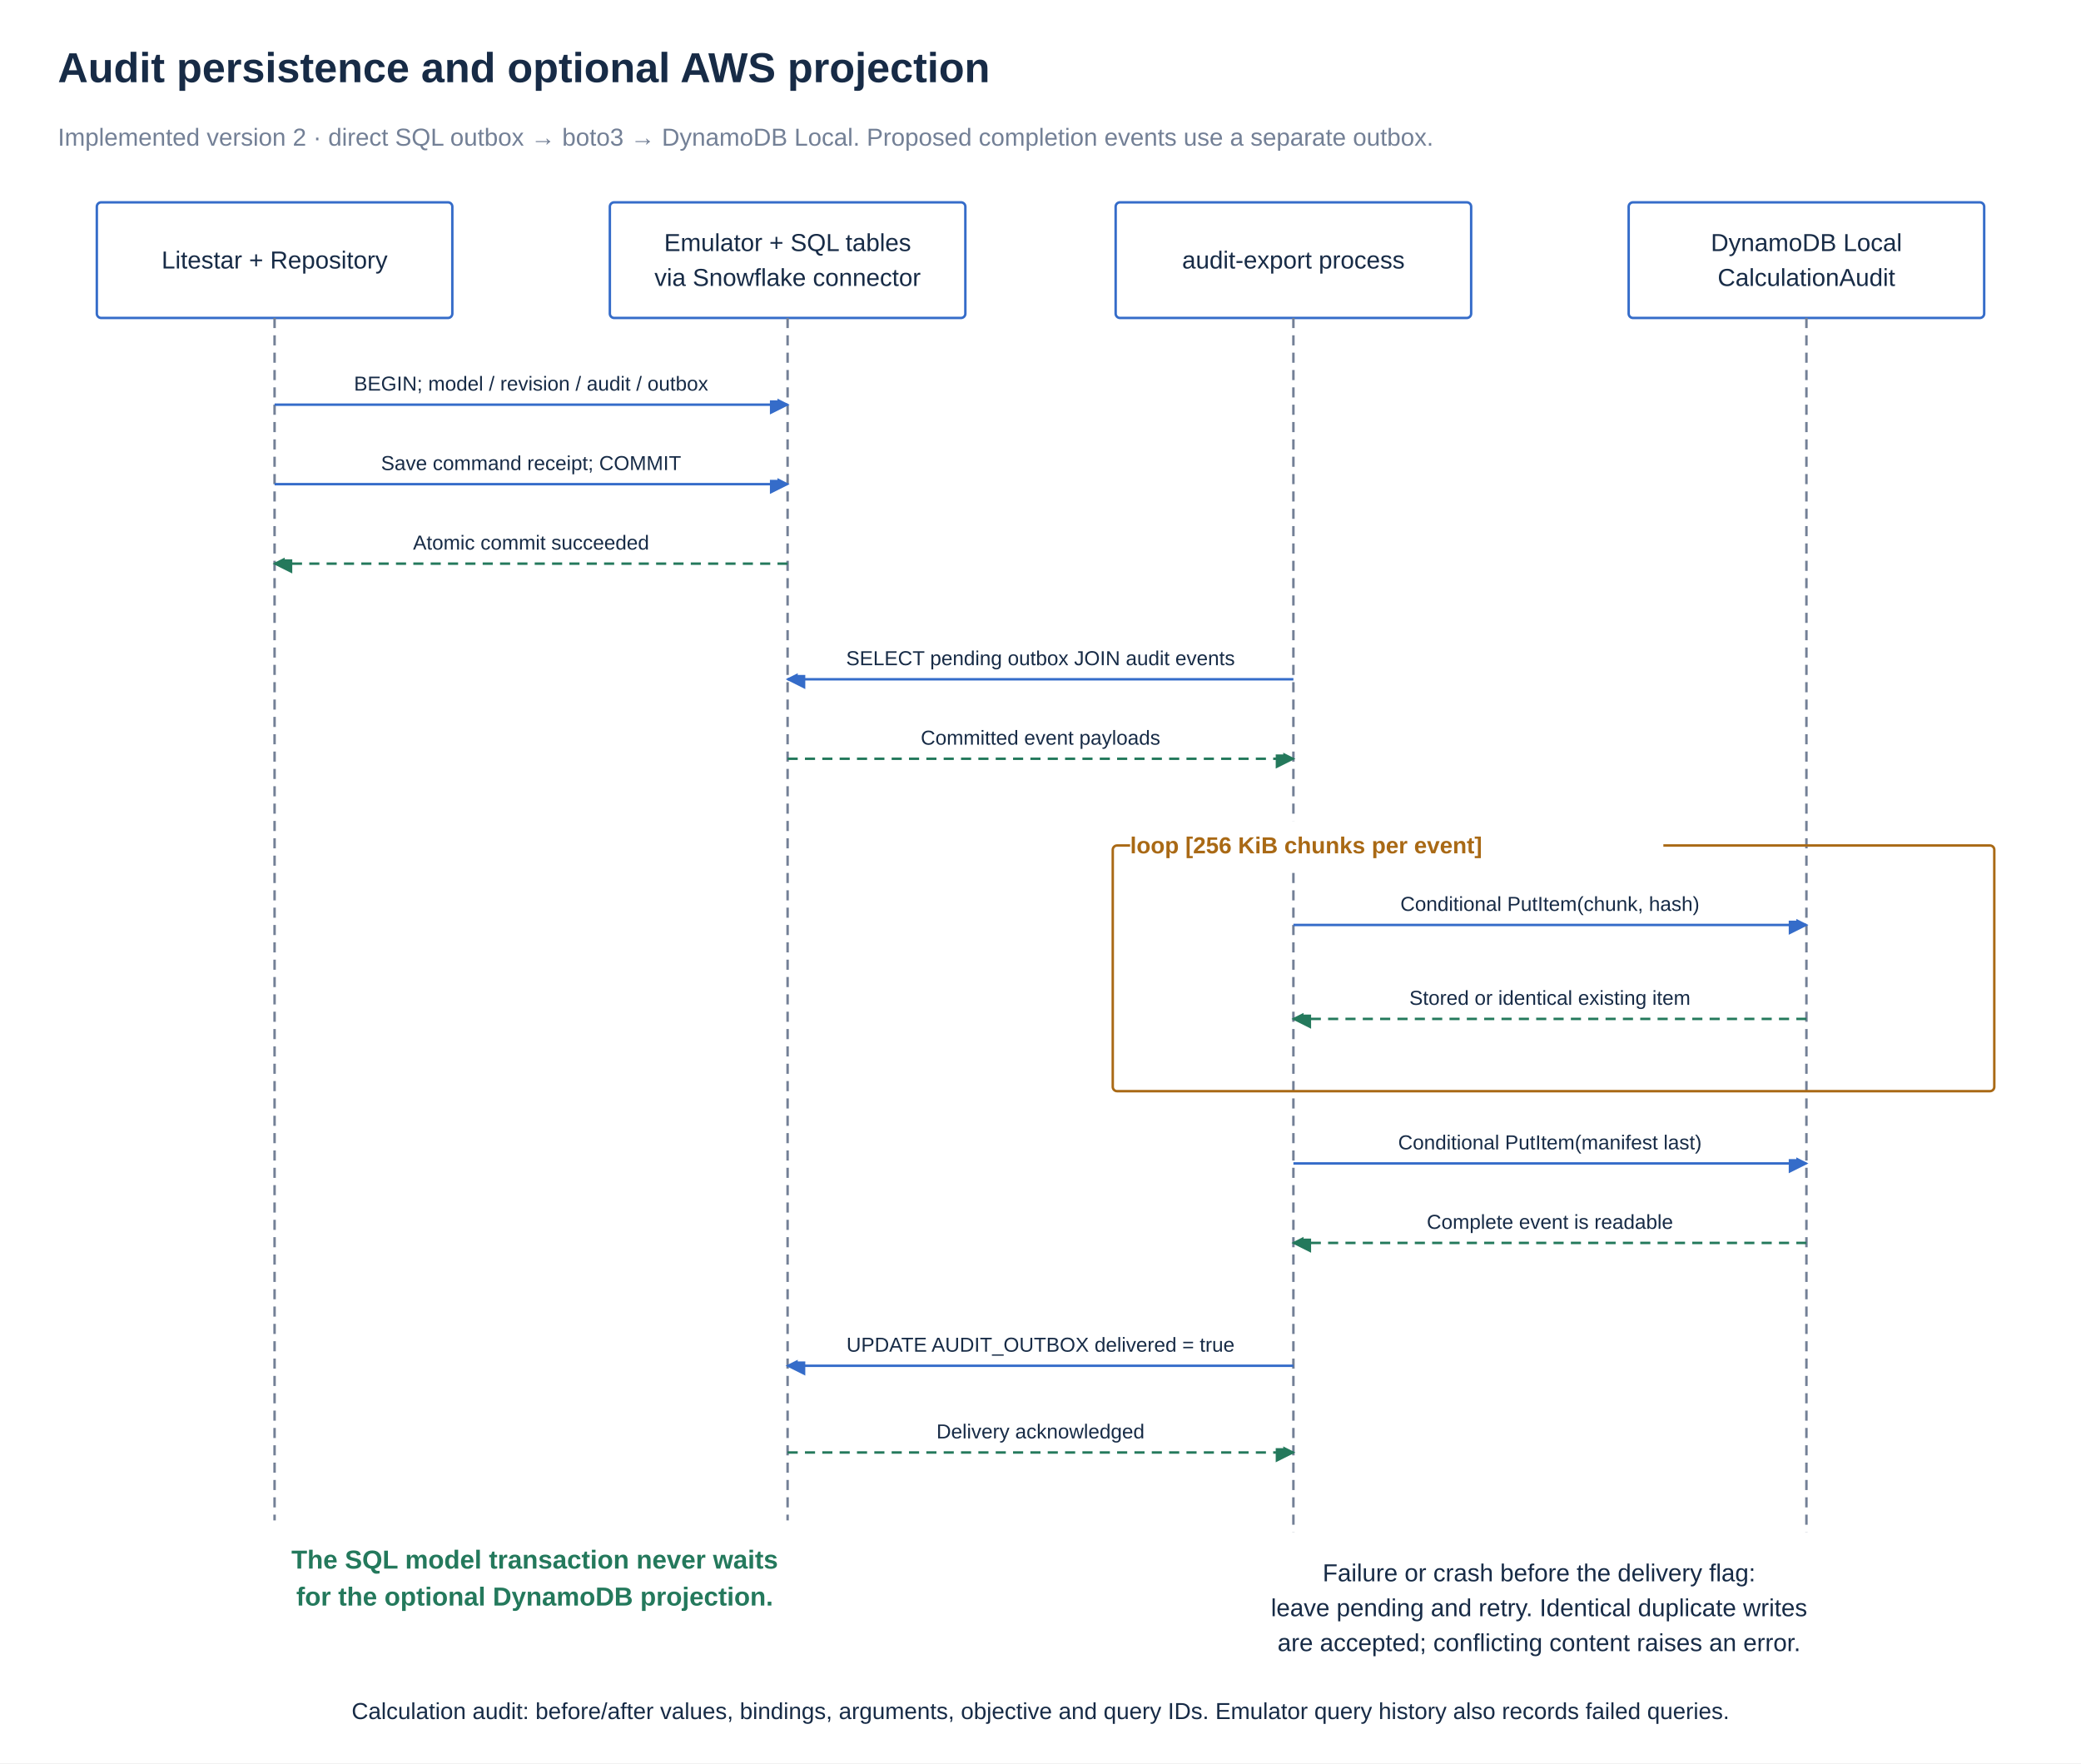
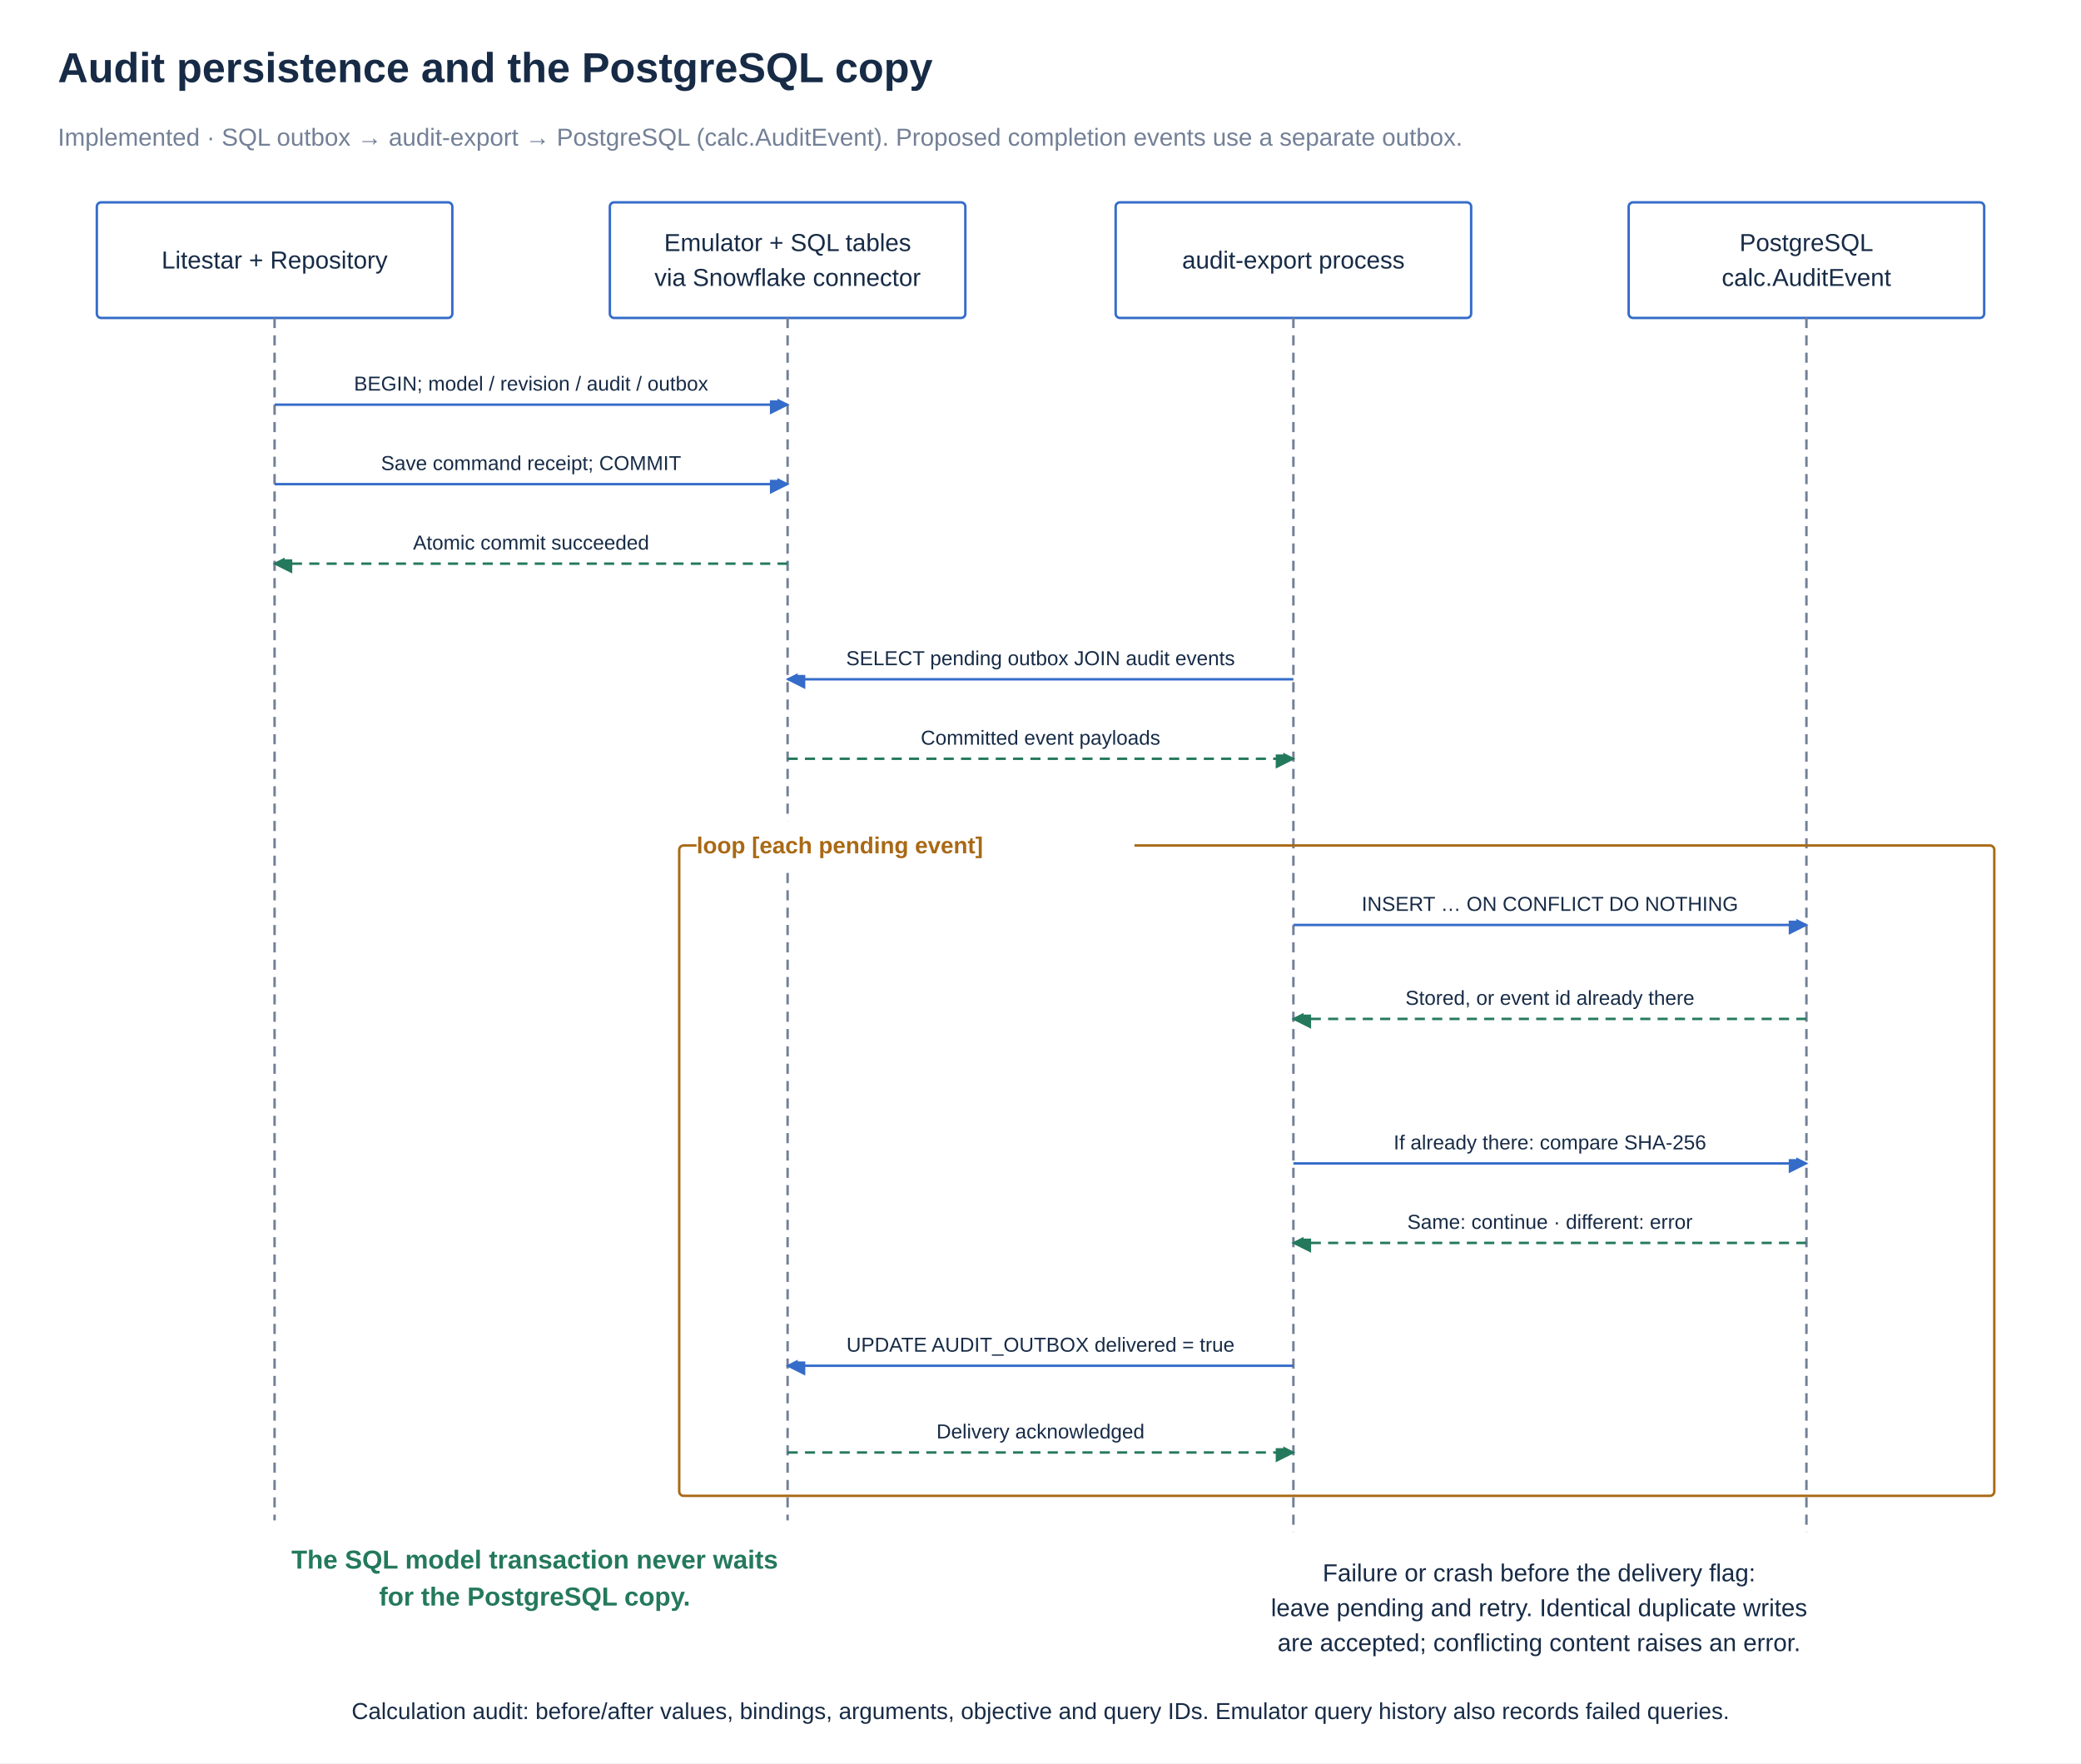
<svg xmlns="http://www.w3.org/2000/svg" width="1440" height="1220" viewBox="0 0 1440 1220" role="img">
  <defs>
    <marker id="arrow" viewBox="0 0 10 10" refX="9" refY="5" markerWidth="8" markerHeight="8" orient="auto-start-reverse">
      <path d="M 0 0 L 10 5 L 0 10 z" fill="context-stroke" />
    </marker>
  </defs>
  <rect width="1440" height="1220" fill="#FFFFFF" />
  <rect x="40" y="24" width="1360" height="46" fill="#FFFFFF" />
-   <text x="40" y="56.86" text-anchor="start" font-family="Arial, sans-serif" font-size="29" font-weight="700" fill="#172B46">Audit persistence and optional AWS projection</text>
+   <text x="40" y="56.86" text-anchor="start" font-family="Arial, sans-serif" font-size="29" font-weight="700" fill="#172B46">Audit persistence and the PostgreSQL copy</text>
  <rect x="40" y="78" width="1360" height="34" fill="#FFFFFF" />
-   <text x="40" y="100.78" text-anchor="start" font-family="Arial, sans-serif" font-size="17" font-weight="400" fill="#738096">Implemented version 2 · direct SQL outbox → boto3 → DynamoDB Local. Proposed completion events use a separate outbox.</text>
+   <text x="40" y="100.78" text-anchor="start" font-family="Arial, sans-serif" font-size="17" font-weight="400" fill="#738096">Implemented · SQL outbox → audit-export → PostgreSQL (calc.AuditEvent). Proposed completion events use a separate outbox.</text>
  <rect x="67" y="140" width="246" height="80" rx="3" fill="#FFFFFF" stroke="#356CC9" stroke-width="1.7" />
  <rect x="79" y="150" width="222" height="60" fill="#FFFFFF" />
  <text x="190.0" y="185.78" text-anchor="middle" font-family="Arial, sans-serif" font-size="17" font-weight="400" fill="#172B46">Litestar + Repository</text>
  <polyline points="190,220 190,1100" fill="none" stroke="#738096" stroke-width="1.7" stroke-dasharray="7 5" />
  <rect x="422" y="140" width="246" height="80" rx="3" fill="#FFFFFF" stroke="#356CC9" stroke-width="1.7" />
  <rect x="434" y="150" width="222" height="60" fill="#FFFFFF" />
  <text x="545.0" y="173.71" text-anchor="middle" font-family="Arial, sans-serif" font-size="17" font-weight="400" fill="#172B46">Emulator + SQL tables</text>
  <text x="545.0" y="197.85" text-anchor="middle" font-family="Arial, sans-serif" font-size="17" font-weight="400" fill="#172B46">via Snowflake connector</text>
  <polyline points="545,220 545,1100" fill="none" stroke="#738096" stroke-width="1.7" stroke-dasharray="7 5" />
  <rect x="772" y="140" width="246" height="80" rx="3" fill="#FFFFFF" stroke="#356CC9" stroke-width="1.7" />
  <rect x="784" y="150" width="222" height="60" fill="#FFFFFF" />
  <text x="895.0" y="185.78" text-anchor="middle" font-family="Arial, sans-serif" font-size="17" font-weight="400" fill="#172B46">audit-export process</text>
  <polyline points="895,220 895,1100" fill="none" stroke="#738096" stroke-width="1.7" stroke-dasharray="7 5" />
  <rect x="1127" y="140" width="246" height="80" rx="3" fill="#FFFFFF" stroke="#356CC9" stroke-width="1.7" />
  <rect x="1139" y="150" width="222" height="60" fill="#FFFFFF" />
-   <text x="1250.0" y="173.71" text-anchor="middle" font-family="Arial, sans-serif" font-size="17" font-weight="400" fill="#172B46">DynamoDB Local</text>
-   <text x="1250.0" y="197.85" text-anchor="middle" font-family="Arial, sans-serif" font-size="17" font-weight="400" fill="#172B46">CalculationAudit</text>
+   <text x="1250.0" y="173.71" text-anchor="middle" font-family="Arial, sans-serif" font-size="17" font-weight="400" fill="#172B46">PostgreSQL</text>
+   <text x="1250.0" y="197.85" text-anchor="middle" font-family="Arial, sans-serif" font-size="17" font-weight="400" fill="#172B46">calc.AuditEvent</text>
  <polyline points="1250,220 1250,1100" fill="none" stroke="#738096" stroke-width="1.7" stroke-dasharray="7 5" />
  <polyline points="190,280 545,280" fill="none" stroke="#356CC9" stroke-width="1.7" marker-end="url(#arrow)" />
  <rect x="197" y="254" width="341" height="23" fill="#FFFFFF" />
  <text x="367.5" y="270.26" text-anchor="middle" font-family="Arial, sans-serif" font-size="14" font-weight="400" fill="#172B46">BEGIN; model / revision / audit / outbox</text>
  <polyline points="190,335 545,335" fill="none" stroke="#356CC9" stroke-width="1.7" marker-end="url(#arrow)" />
  <rect x="197" y="309" width="341" height="23" fill="#FFFFFF" />
  <text x="367.5" y="325.26" text-anchor="middle" font-family="Arial, sans-serif" font-size="14" font-weight="400" fill="#172B46">Save command receipt; COMMIT</text>
  <polyline points="545,390 190,390" fill="none" stroke="#24795C" stroke-width="1.7" stroke-dasharray="7 5" marker-end="url(#arrow)" />
  <rect x="197" y="364" width="341" height="23" fill="#FFFFFF" />
  <text x="367.5" y="380.26" text-anchor="middle" font-family="Arial, sans-serif" font-size="14" font-weight="400" fill="#172B46">Atomic commit succeeded</text>
  <polyline points="895,470 545,470" fill="none" stroke="#356CC9" stroke-width="1.7" marker-end="url(#arrow)" />
  <rect x="552" y="444" width="336" height="23" fill="#FFFFFF" />
  <text x="720.0" y="460.26" text-anchor="middle" font-family="Arial, sans-serif" font-size="14" font-weight="400" fill="#172B46">SELECT pending outbox JOIN audit events</text>
  <polyline points="545,525 895,525" fill="none" stroke="#24795C" stroke-width="1.7" stroke-dasharray="7 5" marker-end="url(#arrow)" />
  <rect x="552" y="499" width="336" height="23" fill="#FFFFFF" />
  <text x="720.0" y="515.26" text-anchor="middle" font-family="Arial, sans-serif" font-size="14" font-weight="400" fill="#172B46">Committed event payloads</text>
-   <rect x="770" y="585" width="610" height="170" rx="3" fill="none" stroke="#A96915" stroke-width="1.7" />
-   <rect x="782" y="568" width="369" height="34" fill="#FFFFFF" />
-   <text x="782" y="590.44" text-anchor="start" font-family="Arial, sans-serif" font-size="16" font-weight="700" fill="#A96915">loop [256 KiB chunks per event]</text>
+   <rect x="470" y="585" width="910" height="450" rx="3" fill="none" stroke="#A96915" stroke-width="1.7" />
+   <rect x="482" y="568" width="303" height="34" fill="#FFFFFF" />
+   <text x="482" y="590.44" text-anchor="start" font-family="Arial, sans-serif" font-size="16" font-weight="700" fill="#A96915">loop [each pending event]</text>
  <polyline points="895,640 1250,640" fill="none" stroke="#356CC9" stroke-width="1.7" marker-end="url(#arrow)" />
  <rect x="902" y="614" width="341" height="23" fill="#FFFFFF" />
-   <text x="1072.5" y="630.26" text-anchor="middle" font-family="Arial, sans-serif" font-size="14" font-weight="400" fill="#172B46">Conditional PutItem(chunk, hash)</text>
+   <text x="1072.5" y="630.26" text-anchor="middle" font-family="Arial, sans-serif" font-size="14" font-weight="400" fill="#172B46">INSERT … ON CONFLICT DO NOTHING</text>
  <polyline points="1250,705 895,705" fill="none" stroke="#24795C" stroke-width="1.7" stroke-dasharray="7 5" marker-end="url(#arrow)" />
  <rect x="902" y="679" width="341" height="23" fill="#FFFFFF" />
-   <text x="1072.5" y="695.26" text-anchor="middle" font-family="Arial, sans-serif" font-size="14" font-weight="400" fill="#172B46">Stored or identical existing item</text>
+   <text x="1072.5" y="695.26" text-anchor="middle" font-family="Arial, sans-serif" font-size="14" font-weight="400" fill="#172B46">Stored, or event id already there</text>
  <polyline points="895,805 1250,805" fill="none" stroke="#356CC9" stroke-width="1.7" marker-end="url(#arrow)" />
  <rect x="902" y="779" width="341" height="23" fill="#FFFFFF" />
-   <text x="1072.5" y="795.26" text-anchor="middle" font-family="Arial, sans-serif" font-size="14" font-weight="400" fill="#172B46">Conditional PutItem(manifest last)</text>
+   <text x="1072.5" y="795.26" text-anchor="middle" font-family="Arial, sans-serif" font-size="14" font-weight="400" fill="#172B46">If already there: compare SHA-256</text>
  <polyline points="1250,860 895,860" fill="none" stroke="#24795C" stroke-width="1.7" stroke-dasharray="7 5" marker-end="url(#arrow)" />
  <rect x="902" y="834" width="341" height="23" fill="#FFFFFF" />
-   <text x="1072.5" y="850.26" text-anchor="middle" font-family="Arial, sans-serif" font-size="14" font-weight="400" fill="#172B46">Complete event is readable</text>
+   <text x="1072.5" y="850.26" text-anchor="middle" font-family="Arial, sans-serif" font-size="14" font-weight="400" fill="#172B46">Same: continue · different: error</text>
  <polyline points="895,945 545,945" fill="none" stroke="#356CC9" stroke-width="1.7" marker-end="url(#arrow)" />
  <rect x="552" y="919" width="336" height="23" fill="#FFFFFF" />
  <text x="720.0" y="935.26" text-anchor="middle" font-family="Arial, sans-serif" font-size="14" font-weight="400" fill="#172B46">UPDATE AUDIT_OUTBOX delivered = true</text>
  <polyline points="545,1005 895,1005" fill="none" stroke="#24795C" stroke-width="1.7" stroke-dasharray="7 5" marker-end="url(#arrow)" />
  <rect x="552" y="979" width="336" height="23" fill="#FFFFFF" />
  <text x="720.0" y="995.26" text-anchor="middle" font-family="Arial, sans-serif" font-size="14" font-weight="400" fill="#172B46">Delivery acknowledged</text>
  <rect x="75" y="1052" width="590" height="80" fill="#FFFFFF" />
  <text x="370.0" y="1085.34" text-anchor="middle" font-family="Arial, sans-serif" font-size="18" font-weight="700" fill="#24795C">The SQL model transaction never waits</text>
-   <text x="370.0" y="1110.9" text-anchor="middle" font-family="Arial, sans-serif" font-size="18" font-weight="700" fill="#24795C">for the optional DynamoDB projection.</text>
+   <text x="370.0" y="1110.9" text-anchor="middle" font-family="Arial, sans-serif" font-size="18" font-weight="700" fill="#24795C">for the PostgreSQL copy.</text>
  <rect x="750" y="1060" width="630" height="105" fill="#FFFFFF" />
  <text x="1065.0" y="1094.14" text-anchor="middle" font-family="Arial, sans-serif" font-size="17" font-weight="400" fill="#172B46">Failure or crash before the delivery flag:</text>
  <text x="1065.0" y="1118.28" text-anchor="middle" font-family="Arial, sans-serif" font-size="17" font-weight="400" fill="#172B46">leave pending and retry. Identical duplicate writes</text>
  <text x="1065.0" y="1142.42" text-anchor="middle" font-family="Arial, sans-serif" font-size="17" font-weight="400" fill="#172B46">are accepted; conflicting content raises an error.</text>
  <rect x="40" y="1170" width="1360" height="28" fill="#FFFFFF" />
  <text x="720.0" y="1189.44" text-anchor="middle" font-family="Arial, sans-serif" font-size="16" font-weight="400" fill="#172B46">Calculation audit: before/after values, bindings, arguments, objective and query IDs. Emulator query history also records failed queries.</text>
</svg>
